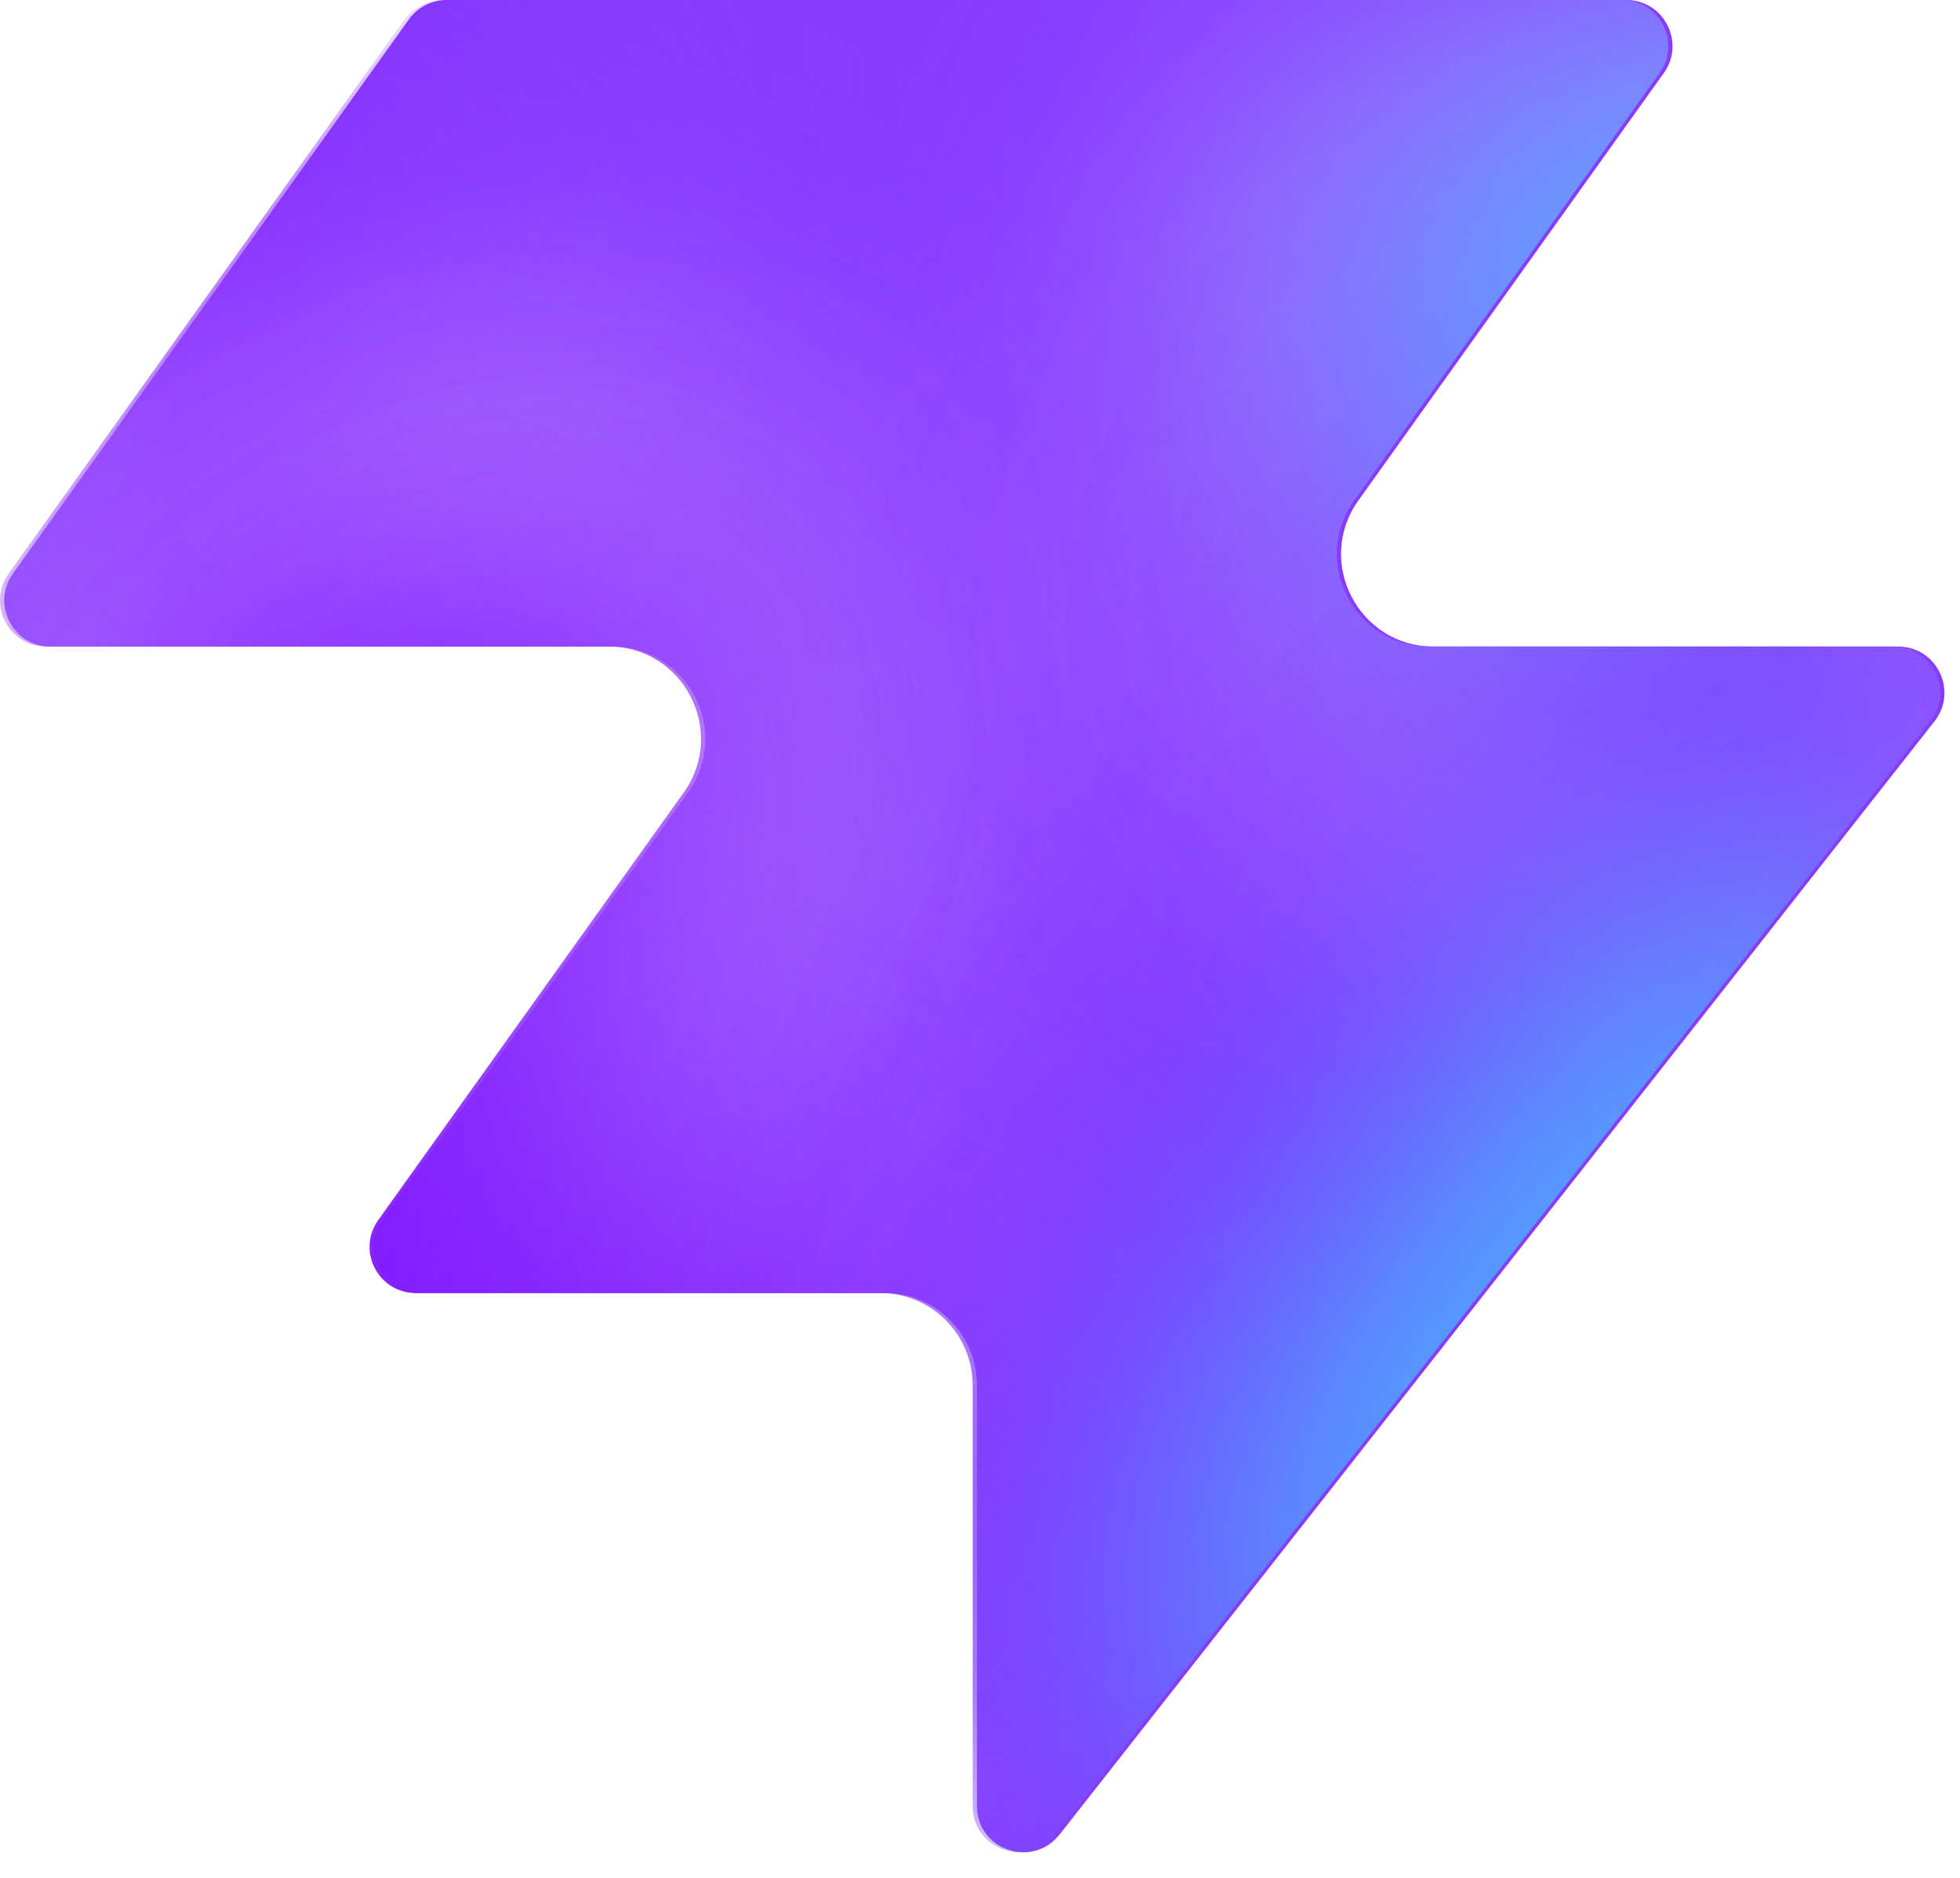
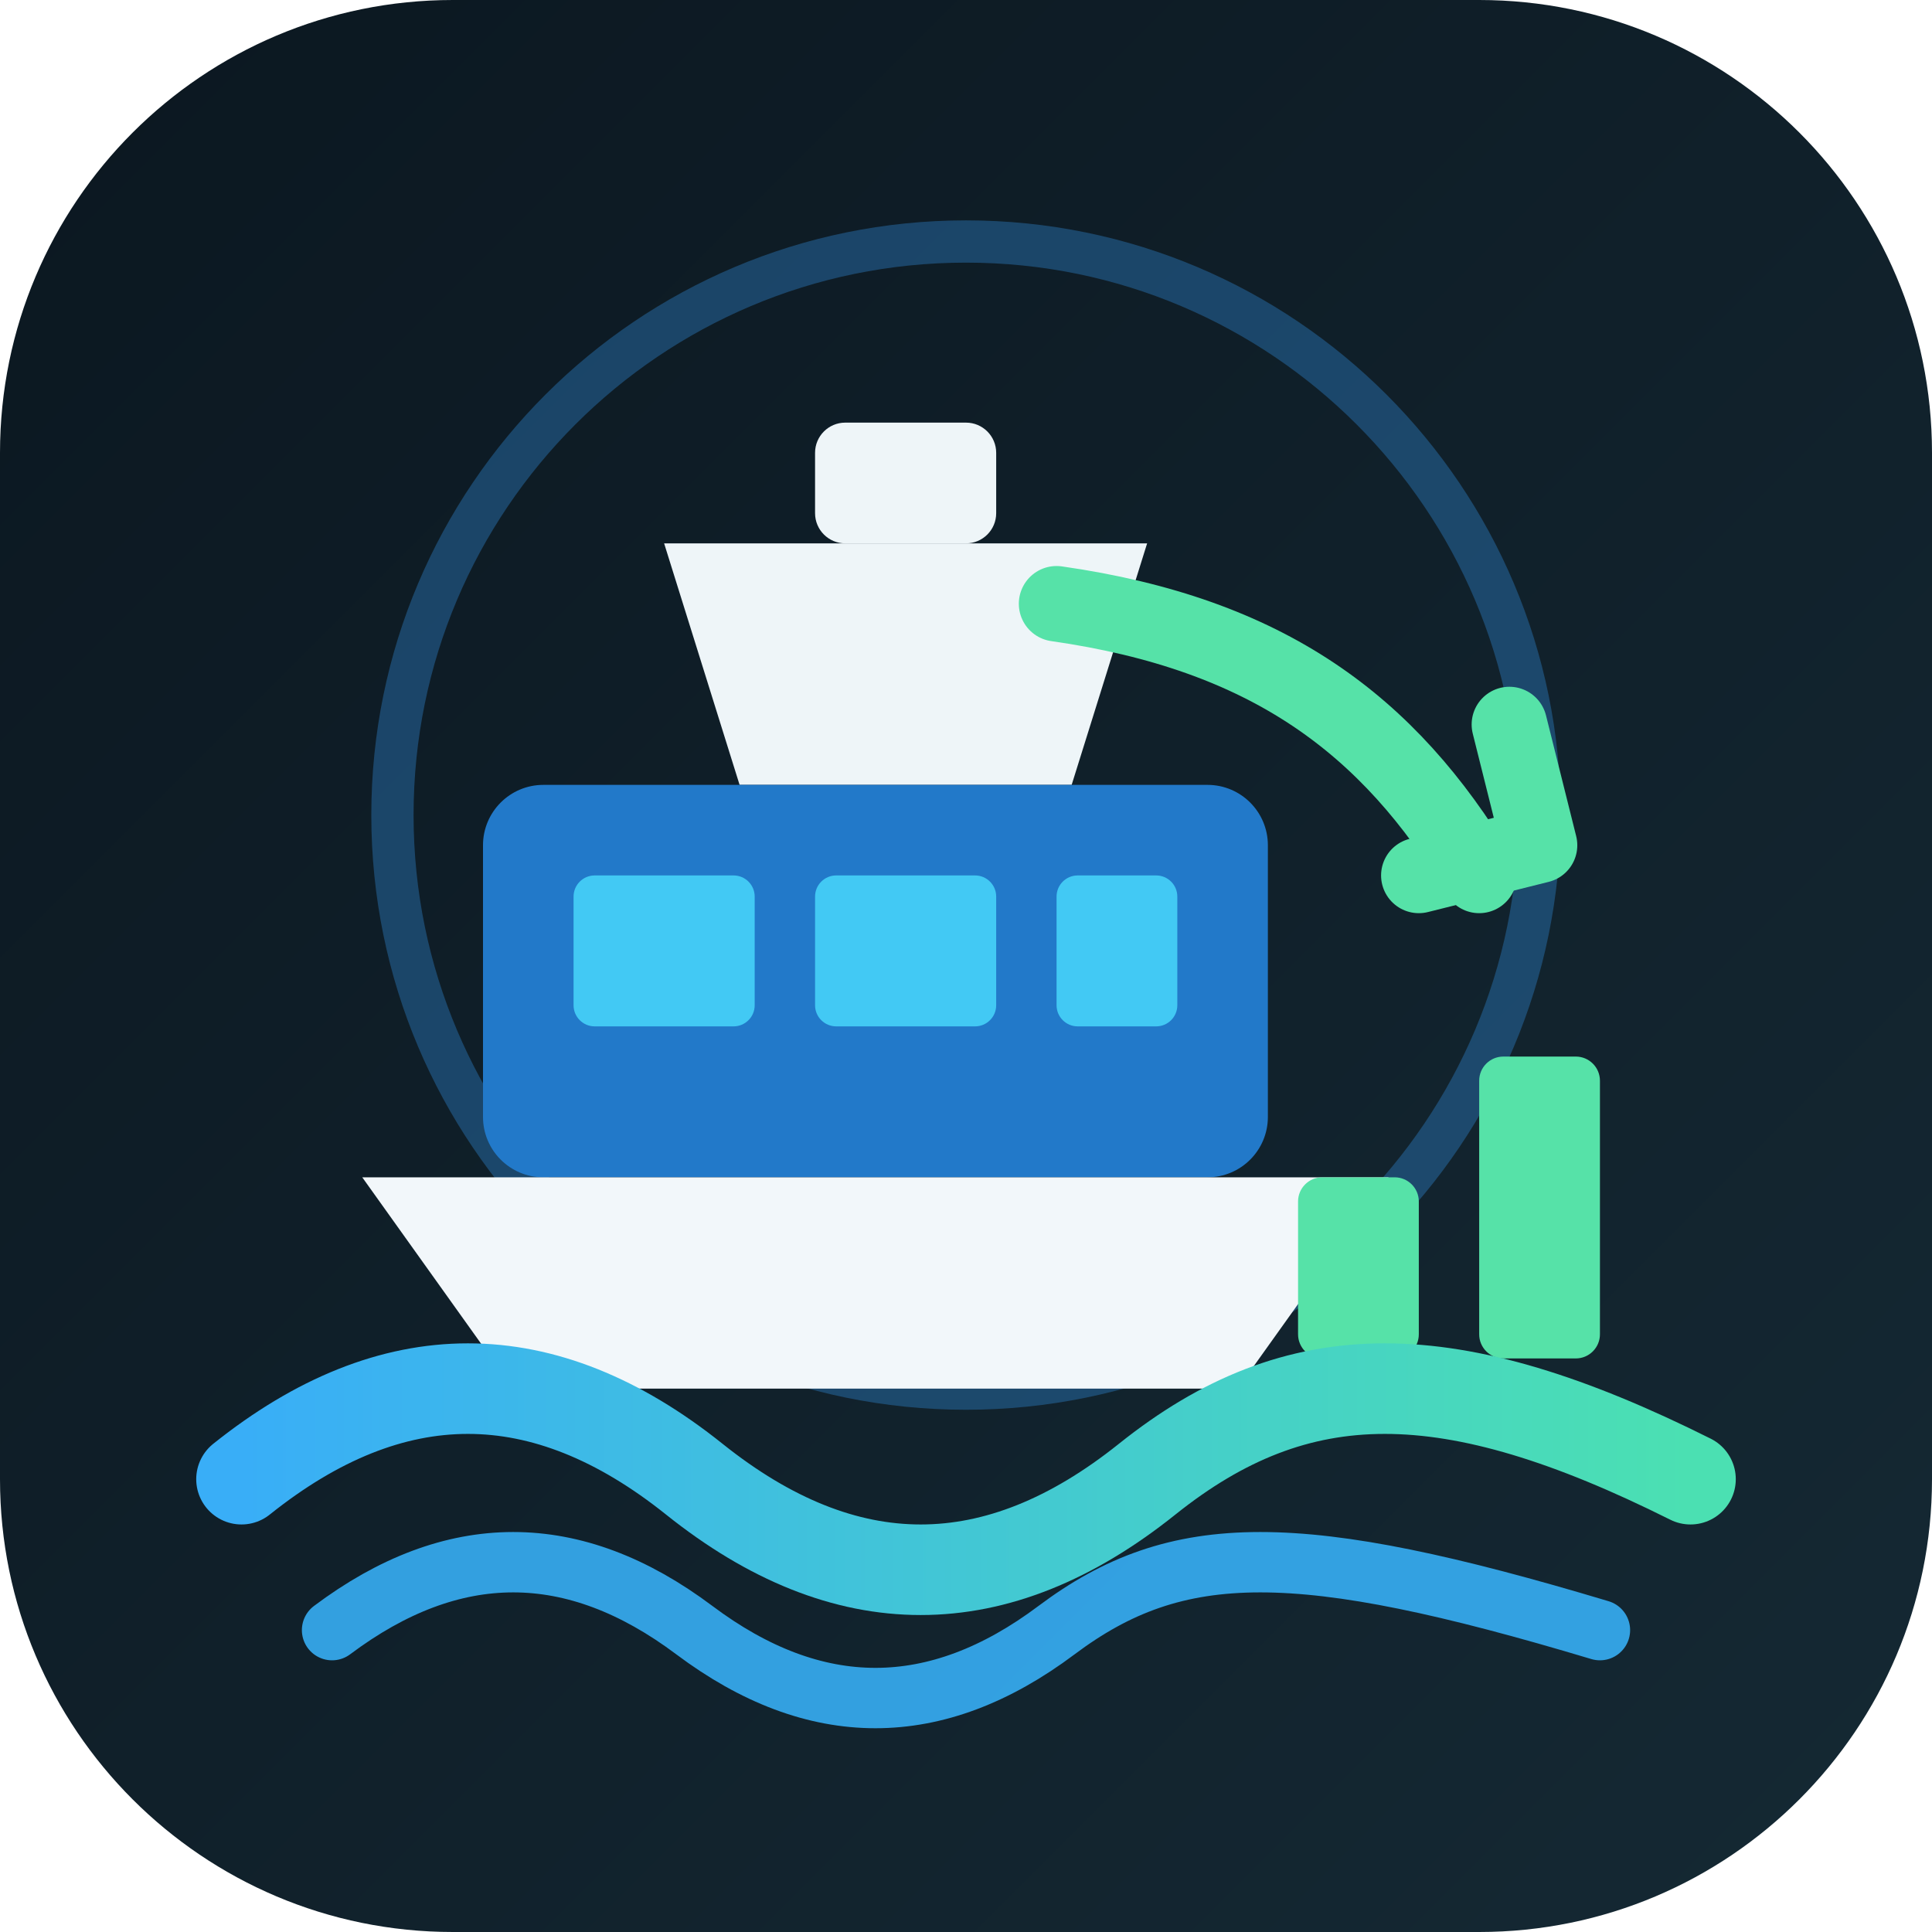
- <svg xmlns="http://www.w3.org/2000/svg" width="48" height="46" fill="none" viewBox="0 0 48 46">
-   <path fill="#863bff" d="M25.946 44.938c-.664.845-2.021.375-2.021-.698V33.937a2.26 2.26 0 0 0-2.262-2.262H10.287c-.92 0-1.456-1.04-.92-1.788l7.48-10.471c1.07-1.497 0-3.578-1.842-3.578H1.237c-.92 0-1.456-1.04-.92-1.788L10.013.474c.214-.297.556-.474.92-.474h28.894c.92 0 1.456 1.04.92 1.788l-7.48 10.471c-1.07 1.498 0 3.579 1.842 3.579h11.377c.943 0 1.473 1.088.89 1.83L25.947 44.94z" style="fill:#863bff;fill:color(display-p3 .525 .23 1);fill-opacity:1" />
-   <mask id="a" width="48" height="46" x="0" y="0" maskUnits="userSpaceOnUse" style="mask-type:alpha">
-     <path fill="#000" d="M25.842 44.938c-.664.844-2.021.375-2.021-.698V33.937a2.26 2.26 0 0 0-2.262-2.262H10.183c-.92 0-1.456-1.04-.92-1.788l7.48-10.471c1.07-1.498 0-3.579-1.842-3.579H1.133c-.92 0-1.456-1.04-.92-1.787L9.91.473c.214-.297.556-.474.92-.474h28.894c.92 0 1.456 1.04.92 1.788l-7.48 10.471c-1.07 1.498 0 3.578 1.842 3.578h11.377c.943 0 1.473 1.088.89 1.832L25.843 44.94z" style="fill:#000;fill-opacity:1" />
-   </mask>
-   <g mask="url(#a)">
-     <g filter="url(#b)">
-       <ellipse cx="5.508" cy="14.704" fill="#ede6ff" rx="5.508" ry="14.704" style="fill:#ede6ff;fill:color(display-p3 .927 .903 1);fill-opacity:1" transform="matrix(.00324 1 1 -.00324 -4.47 31.516)" />
-     </g>
-     <g filter="url(#c)">
-       <ellipse cx="10.399" cy="29.851" fill="#ede6ff" rx="10.399" ry="29.851" style="fill:#ede6ff;fill:color(display-p3 .927 .903 1);fill-opacity:1" transform="matrix(.00324 1 1 -.00324 -39.328 7.883)" />
-     </g>
-     <g filter="url(#d)">
-       <ellipse cx="5.508" cy="30.487" fill="#7e14ff" rx="5.508" ry="30.487" style="fill:#7e14ff;fill:color(display-p3 .492 .077 1);fill-opacity:1" transform="rotate(89.814 -25.913 -14.639)scale(1 -1)" />
-     </g>
-     <g filter="url(#e)">
-       <ellipse cx="5.508" cy="30.599" fill="#7e14ff" rx="5.508" ry="30.599" style="fill:#7e14ff;fill:color(display-p3 .492 .077 1);fill-opacity:1" transform="rotate(89.814 -32.644 -3.334)scale(1 -1)" />
-     </g>
-     <g filter="url(#f)">
-       <ellipse cx="5.508" cy="30.599" fill="#7e14ff" rx="5.508" ry="30.599" style="fill:#7e14ff;fill:color(display-p3 .492 .077 1);fill-opacity:1" transform="matrix(.00324 1 1 -.00324 -34.34 30.47)" />
-     </g>
-     <g filter="url(#g)">
-       <ellipse cx="14.072" cy="22.078" fill="#ede6ff" rx="14.072" ry="22.078" style="fill:#ede6ff;fill:color(display-p3 .927 .903 1);fill-opacity:1" transform="rotate(93.35 24.506 48.493)scale(-1 1)" />
-     </g>
-     <g filter="url(#h)">
-       <ellipse cx="3.47" cy="21.501" fill="#7e14ff" rx="3.47" ry="21.501" style="fill:#7e14ff;fill:color(display-p3 .492 .077 1);fill-opacity:1" transform="rotate(89.009 28.708 47.59)scale(-1 1)" />
-     </g>
-     <g filter="url(#i)">
-       <ellipse cx="3.47" cy="21.501" fill="#7e14ff" rx="3.47" ry="21.501" style="fill:#7e14ff;fill:color(display-p3 .492 .077 1);fill-opacity:1" transform="rotate(89.009 28.708 47.59)scale(-1 1)" />
-     </g>
-     <g filter="url(#j)">
-       <ellipse cx=".387" cy="8.972" fill="#7e14ff" rx="4.407" ry="29.108" style="fill:#7e14ff;fill:color(display-p3 .492 .077 1);fill-opacity:1" transform="rotate(39.51 .387 8.972)" />
-     </g>
-     <g filter="url(#k)">
-       <ellipse cx="47.523" cy="-6.092" fill="#7e14ff" rx="4.407" ry="29.108" style="fill:#7e14ff;fill:color(display-p3 .492 .077 1);fill-opacity:1" transform="rotate(37.892 47.523 -6.092)" />
-     </g>
-     <g filter="url(#l)">
-       <ellipse cx="41.412" cy="6.333" fill="#47bfff" rx="5.971" ry="9.665" style="fill:#47bfff;fill:color(display-p3 .28 .748 1);fill-opacity:1" transform="rotate(37.892 41.412 6.333)" />
-     </g>
-     <g filter="url(#m)">
-       <ellipse cx="-1.879" cy="38.332" fill="#7e14ff" rx="4.407" ry="29.108" style="fill:#7e14ff;fill:color(display-p3 .492 .077 1);fill-opacity:1" transform="rotate(37.892 -1.88 38.332)" />
-     </g>
-     <g filter="url(#n)">
-       <ellipse cx="-1.879" cy="38.332" fill="#7e14ff" rx="4.407" ry="29.108" style="fill:#7e14ff;fill:color(display-p3 .492 .077 1);fill-opacity:1" transform="rotate(37.892 -1.88 38.332)" />
-     </g>
-     <g filter="url(#o)">
-       <ellipse cx="35.651" cy="29.907" fill="#7e14ff" rx="4.407" ry="29.108" style="fill:#7e14ff;fill:color(display-p3 .492 .077 1);fill-opacity:1" transform="rotate(37.892 35.651 29.907)" />
-     </g>
-     <g filter="url(#p)">
-       <ellipse cx="38.418" cy="32.4" fill="#47bfff" rx="5.971" ry="15.297" style="fill:#47bfff;fill:color(display-p3 .28 .748 1);fill-opacity:1" transform="rotate(37.892 38.418 32.4)" />
-     </g>
+ <svg xmlns="http://www.w3.org/2000/svg" viewBox="0 0 64 64" width="64" height="64">
+   <defs>
+     <linearGradient id="bg" x1="0" y1="0" x2="1" y2="1">
+       <stop offset="0%" stop-color="#0b1720" />
+       <stop offset="100%" stop-color="#152934" />
+     </linearGradient>
+     <linearGradient id="sea" x1="0" y1="0" x2="1" y2="0">
+       <stop offset="0%" stop-color="#39aef7" />
+       <stop offset="100%" stop-color="#4be0b2" />
+     </linearGradient>
+   </defs>
+   <rect width="64" height="64" rx="15" fill="url(#bg)" />
+   <circle cx="32" cy="27" r="19" fill="none" stroke="#2b78ba" stroke-width="1.4" opacity=".45" />
+   <path d="M22 18h16l-2.5 8H24.5z" fill="#eef5f8" />
+   <rect x="27" y="14" width="6" height="4" rx="1" fill="#eef5f8" />
+   <rect x="16" y="26" width="26" height="13" rx="2" fill="#2279c9" />
+   <path d="M12 39h34l-5 7H17z" fill="#f2f7fa" />
+   <g fill="#42c9f4">
+     <rect x="19" y="29" width="6" height="5" rx=".7" />
+     <rect x="27" y="29" width="6" height="5" rx=".7" />
+     <rect x="35" y="29" width="4" height="5" rx=".7" />
  </g>
-   <defs>
-     <filter id="b" width="60.045" height="41.654" x="-19.77" y="16.149" color-interpolation-filters="sRGB" filterUnits="userSpaceOnUse">
-       <feFlood flood-opacity="0" result="BackgroundImageFix" />
-       <feBlend in="SourceGraphic" in2="BackgroundImageFix" result="shape" />
-       <feGaussianBlur result="effect1_foregroundBlur_2002_17158" stdDeviation="7.659" />
-     </filter>
-     <filter id="c" width="90.34" height="51.437" x="-54.613" y="-7.533" color-interpolation-filters="sRGB" filterUnits="userSpaceOnUse">
-       <feFlood flood-opacity="0" result="BackgroundImageFix" />
-       <feBlend in="SourceGraphic" in2="BackgroundImageFix" result="shape" />
-       <feGaussianBlur result="effect1_foregroundBlur_2002_17158" stdDeviation="7.659" />
-     </filter>
-     <filter id="d" width="79.355" height="29.4" x="-49.64" y="2.03" color-interpolation-filters="sRGB" filterUnits="userSpaceOnUse">
-       <feFlood flood-opacity="0" result="BackgroundImageFix" />
-       <feBlend in="SourceGraphic" in2="BackgroundImageFix" result="shape" />
-       <feGaussianBlur result="effect1_foregroundBlur_2002_17158" stdDeviation="4.596" />
-     </filter>
-     <filter id="e" width="79.579" height="29.4" x="-45.045" y="20.029" color-interpolation-filters="sRGB" filterUnits="userSpaceOnUse">
-       <feFlood flood-opacity="0" result="BackgroundImageFix" />
-       <feBlend in="SourceGraphic" in2="BackgroundImageFix" result="shape" />
-       <feGaussianBlur result="effect1_foregroundBlur_2002_17158" stdDeviation="4.596" />
-     </filter>
-     <filter id="f" width="79.579" height="29.4" x="-43.513" y="21.178" color-interpolation-filters="sRGB" filterUnits="userSpaceOnUse">
-       <feFlood flood-opacity="0" result="BackgroundImageFix" />
-       <feBlend in="SourceGraphic" in2="BackgroundImageFix" result="shape" />
-       <feGaussianBlur result="effect1_foregroundBlur_2002_17158" stdDeviation="4.596" />
-     </filter>
-     <filter id="g" width="74.749" height="58.852" x="15.756" y="-17.901" color-interpolation-filters="sRGB" filterUnits="userSpaceOnUse">
-       <feFlood flood-opacity="0" result="BackgroundImageFix" />
-       <feBlend in="SourceGraphic" in2="BackgroundImageFix" result="shape" />
-       <feGaussianBlur result="effect1_foregroundBlur_2002_17158" stdDeviation="7.659" />
-     </filter>
-     <filter id="h" width="61.377" height="25.362" x="23.548" y="2.284" color-interpolation-filters="sRGB" filterUnits="userSpaceOnUse">
-       <feFlood flood-opacity="0" result="BackgroundImageFix" />
-       <feBlend in="SourceGraphic" in2="BackgroundImageFix" result="shape" />
-       <feGaussianBlur result="effect1_foregroundBlur_2002_17158" stdDeviation="4.596" />
-     </filter>
-     <filter id="i" width="61.377" height="25.362" x="23.548" y="2.284" color-interpolation-filters="sRGB" filterUnits="userSpaceOnUse">
-       <feFlood flood-opacity="0" result="BackgroundImageFix" />
-       <feBlend in="SourceGraphic" in2="BackgroundImageFix" result="shape" />
-       <feGaussianBlur result="effect1_foregroundBlur_2002_17158" stdDeviation="4.596" />
-     </filter>
-     <filter id="j" width="56.045" height="63.649" x="-27.636" y="-22.853" color-interpolation-filters="sRGB" filterUnits="userSpaceOnUse">
-       <feFlood flood-opacity="0" result="BackgroundImageFix" />
-       <feBlend in="SourceGraphic" in2="BackgroundImageFix" result="shape" />
-       <feGaussianBlur result="effect1_foregroundBlur_2002_17158" stdDeviation="4.596" />
-     </filter>
-     <filter id="k" width="54.814" height="64.646" x="20.116" y="-38.415" color-interpolation-filters="sRGB" filterUnits="userSpaceOnUse">
-       <feFlood flood-opacity="0" result="BackgroundImageFix" />
-       <feBlend in="SourceGraphic" in2="BackgroundImageFix" result="shape" />
-       <feGaussianBlur result="effect1_foregroundBlur_2002_17158" stdDeviation="4.596" />
-     </filter>
-     <filter id="l" width="33.541" height="35.313" x="24.641" y="-11.323" color-interpolation-filters="sRGB" filterUnits="userSpaceOnUse">
-       <feFlood flood-opacity="0" result="BackgroundImageFix" />
-       <feBlend in="SourceGraphic" in2="BackgroundImageFix" result="shape" />
-       <feGaussianBlur result="effect1_foregroundBlur_2002_17158" stdDeviation="4.596" />
-     </filter>
-     <filter id="m" width="54.814" height="64.646" x="-29.286" y="6.009" color-interpolation-filters="sRGB" filterUnits="userSpaceOnUse">
-       <feFlood flood-opacity="0" result="BackgroundImageFix" />
-       <feBlend in="SourceGraphic" in2="BackgroundImageFix" result="shape" />
-       <feGaussianBlur result="effect1_foregroundBlur_2002_17158" stdDeviation="4.596" />
-     </filter>
-     <filter id="n" width="54.814" height="64.646" x="-29.286" y="6.009" color-interpolation-filters="sRGB" filterUnits="userSpaceOnUse">
-       <feFlood flood-opacity="0" result="BackgroundImageFix" />
-       <feBlend in="SourceGraphic" in2="BackgroundImageFix" result="shape" />
-       <feGaussianBlur result="effect1_foregroundBlur_2002_17158" stdDeviation="4.596" />
-     </filter>
-     <filter id="o" width="54.814" height="64.646" x="8.244" y="-2.416" color-interpolation-filters="sRGB" filterUnits="userSpaceOnUse">
-       <feFlood flood-opacity="0" result="BackgroundImageFix" />
-       <feBlend in="SourceGraphic" in2="BackgroundImageFix" result="shape" />
-       <feGaussianBlur result="effect1_foregroundBlur_2002_17158" stdDeviation="4.596" />
-     </filter>
-     <filter id="p" width="39.409" height="43.623" x="18.713" y="10.588" color-interpolation-filters="sRGB" filterUnits="userSpaceOnUse">
-       <feFlood flood-opacity="0" result="BackgroundImageFix" />
-       <feBlend in="SourceGraphic" in2="BackgroundImageFix" result="shape" />
-       <feGaussianBlur result="effect1_foregroundBlur_2002_17158" stdDeviation="4.596" />
-     </filter>
-   </defs>
+   <path d="M35 20c7 1 11 4 14 9" fill="none" stroke="#56e2a8" stroke-width="2.5" stroke-linecap="round" />
+   <path d="M47 29l4-1-1-4" fill="none" stroke="#56e2a8" stroke-width="2.5" stroke-linecap="round" stroke-linejoin="round" />
+   <rect x="43" y="39" width="4" height="6" rx=".8" fill="#56e2a8" />
+   <rect x="49" y="35" width="4" height="10" rx=".8" fill="#56e2a8" />
+   <path d="M8 49c5-4 10-4 15 0s10 4 15 0 10-4 18 0" fill="none" stroke="url(#sea)" stroke-width="3" stroke-linecap="round" />
+   <path d="M11 54c4-3 8-3 12 0s8 3 12 0 8-3 18 0" fill="none" stroke="#36aef4" stroke-width="2" stroke-linecap="round" opacity=".9" />
</svg>
